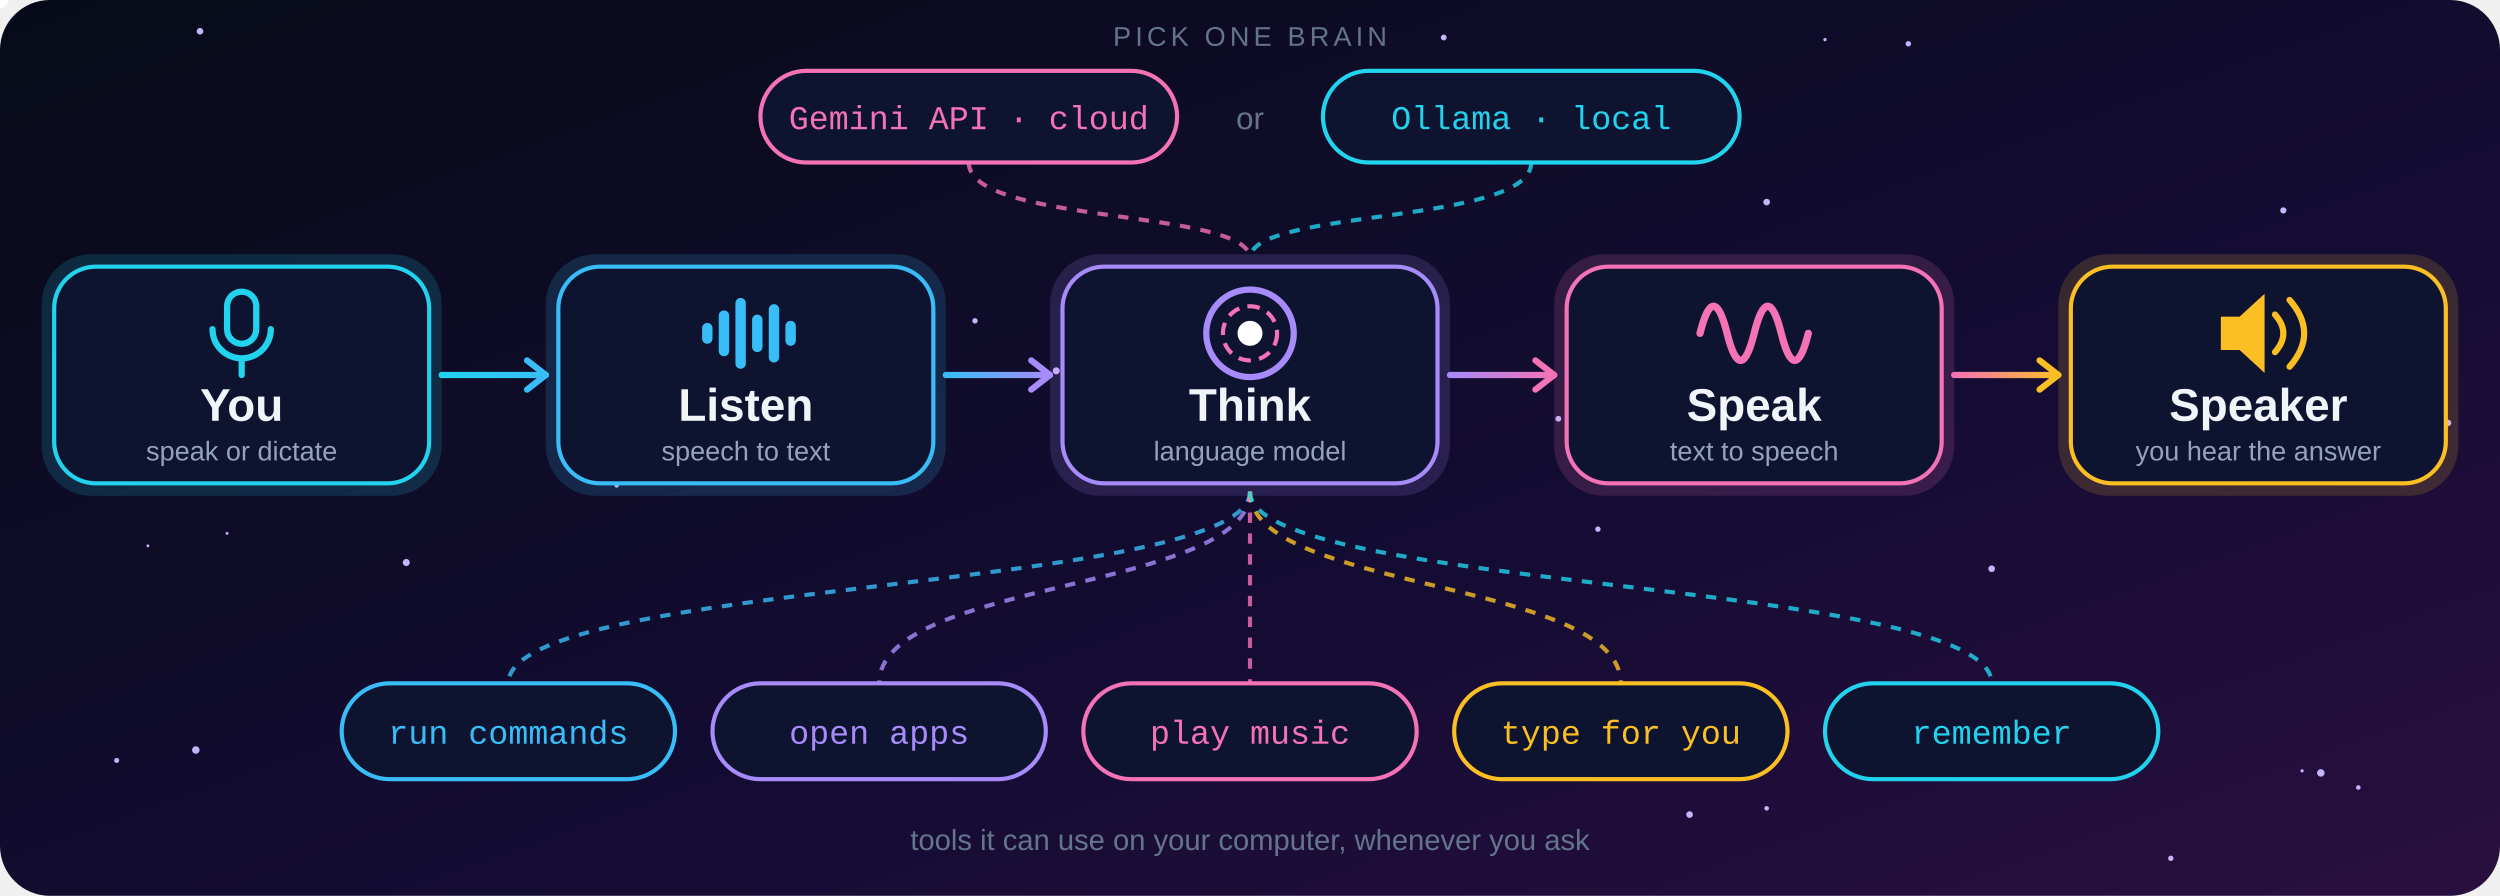
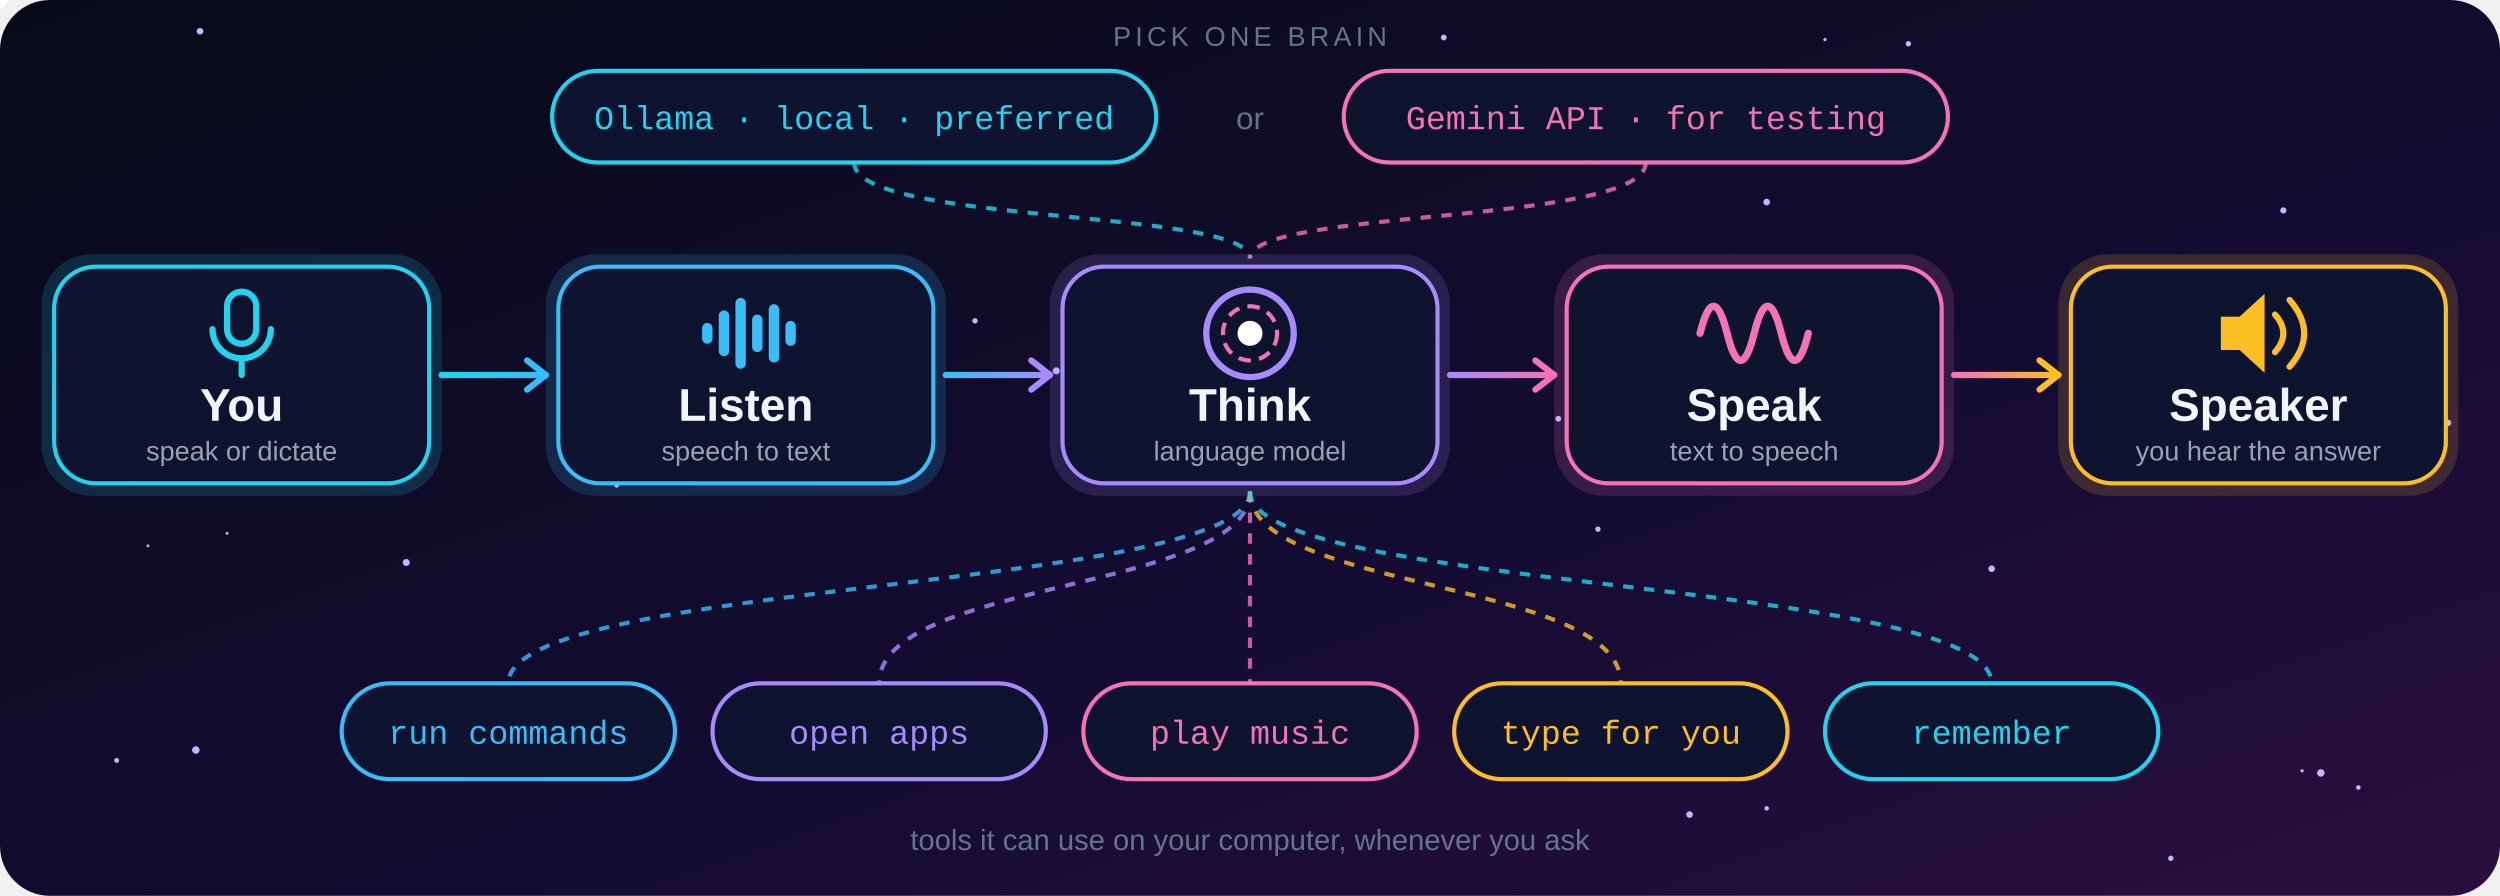
<svg xmlns="http://www.w3.org/2000/svg" viewBox="0 0 1200 430" width="1200" height="430" role="img" aria-label="How Jarvis works: you speak, it listens, thinks, speaks back, and can use tools">
  <defs>
    <linearGradient id="bg" x1="0" y1="0" x2="1" y2="1">
      <stop offset="0" stop-color="#070b18" />
      <stop offset="0.6" stop-color="#140c33" />
      <stop offset="1" stop-color="#2a0f3f" />
    </linearGradient>
  </defs>
  <rect width="1200" height="430" rx="24" fill="url(#bg)" />
  <circle cx="296" cy="233" r="1.1" fill="#c4b5fd">
    <animate attributeName="opacity" values="0.1;0.8;0.1" dur="3.8s" begin="-2.5s" repeatCount="indefinite" />
  </circle>
  <circle cx="96" cy="15" r="1.6" fill="#c4b5fd">
    <animate attributeName="opacity" values="0.1;0.8;0.1" dur="2.8s" begin="-0.9s" repeatCount="indefinite" />
  </circle>
  <circle cx="1175" cy="203" r="1.6" fill="#c4b5fd">
    <animate attributeName="opacity" values="0.1;0.8;0.1" dur="3.4s" begin="-2.6s" repeatCount="indefinite" />
  </circle>
  <circle cx="195" cy="270" r="1.7" fill="#c4b5fd">
    <animate attributeName="opacity" values="0.1;0.8;0.1" dur="3.6s" begin="-3.0s" repeatCount="indefinite" />
  </circle>
  <circle cx="799" cy="36" r="1.5" fill="#c4b5fd">
    <animate attributeName="opacity" values="0.1;0.8;0.1" dur="3.8s" begin="-1.2s" repeatCount="indefinite" />
  </circle>
  <circle cx="56" cy="365" r="1.2" fill="#c4b5fd">
    <animate attributeName="opacity" values="0.1;0.8;0.1" dur="4.2s" begin="-3.5s" repeatCount="indefinite" />
  </circle>
  <circle cx="848" cy="388" r="1.1" fill="#c4b5fd">
    <animate attributeName="opacity" values="0.1;0.8;0.1" dur="4.4s" begin="-1.8s" repeatCount="indefinite" />
  </circle>
  <circle cx="1105" cy="370" r="0.8" fill="#c4b5fd">
    <animate attributeName="opacity" values="0.1;0.8;0.1" dur="2.4s" begin="-0.9s" repeatCount="indefinite" />
  </circle>
  <circle cx="1140" cy="189" r="1.4" fill="#c4b5fd">
    <animate attributeName="opacity" values="0.1;0.8;0.1" dur="2.9s" begin="-2.0s" repeatCount="indefinite" />
  </circle>
  <circle cx="468" cy="154" r="1.3" fill="#c4b5fd">
    <animate attributeName="opacity" values="0.1;0.8;0.1" dur="3.8s" begin="-3.6s" repeatCount="indefinite" />
  </circle>
  <circle cx="811" cy="391" r="1.6" fill="#c4b5fd">
    <animate attributeName="opacity" values="0.1;0.8;0.1" dur="5.0s" begin="-2.7s" repeatCount="indefinite" />
  </circle>
  <circle cx="209" cy="363" r="1.8" fill="#c4b5fd">
    <animate attributeName="opacity" values="0.1;0.8;0.1" dur="4.7s" begin="-2.3s" repeatCount="indefinite" />
  </circle>
  <circle cx="848" cy="97" r="1.6" fill="#c4b5fd">
    <animate attributeName="opacity" values="0.1;0.8;0.1" dur="3.7s" begin="-1.1s" repeatCount="indefinite" />
  </circle>
  <circle cx="94" cy="360" r="1.8" fill="#c4b5fd">
    <animate attributeName="opacity" values="0.1;0.8;0.1" dur="2.3s" begin="-3.2s" repeatCount="indefinite" />
  </circle>
  <circle cx="496" cy="72" r="1.0" fill="#c4b5fd">
    <animate attributeName="opacity" values="0.1;0.8;0.1" dur="4.3s" begin="-3.5s" repeatCount="indefinite" />
  </circle>
  <circle cx="71" cy="262" r="0.7" fill="#c4b5fd">
    <animate attributeName="opacity" values="0.1;0.8;0.1" dur="4.2s" begin="-1.3s" repeatCount="indefinite" />
  </circle>
  <circle cx="1042" cy="412" r="1.3" fill="#c4b5fd">
    <animate attributeName="opacity" values="0.1;0.8;0.1" dur="5.0s" begin="-1.2s" repeatCount="indefinite" />
  </circle>
  <circle cx="109" cy="256" r="0.7" fill="#c4b5fd">
    <animate attributeName="opacity" values="0.1;0.8;0.1" dur="2.6s" begin="-1.6s" repeatCount="indefinite" />
  </circle>
  <circle cx="728" cy="74" r="0.7" fill="#c4b5fd">
    <animate attributeName="opacity" values="0.1;0.8;0.1" dur="4.6s" begin="-1.3s" repeatCount="indefinite" />
  </circle>
  <circle cx="1132" cy="378" r="1.1" fill="#c4b5fd">
    <animate attributeName="opacity" values="0.1;0.8;0.1" dur="3.4s" begin="-2.1s" repeatCount="indefinite" />
  </circle>
  <circle cx="767" cy="254" r="1.3" fill="#c4b5fd">
    <animate attributeName="opacity" values="0.1;0.8;0.1" dur="3.9s" begin="-3.8s" repeatCount="indefinite" />
  </circle>
  <circle cx="608" cy="187" r="1.5" fill="#c4b5fd">
    <animate attributeName="opacity" values="0.1;0.8;0.1" dur="2.7s" begin="-1.2s" repeatCount="indefinite" />
  </circle>
  <circle cx="1154" cy="224" r="1.3" fill="#c4b5fd">
    <animate attributeName="opacity" values="0.1;0.8;0.1" dur="2.0s" begin="-1.7s" repeatCount="indefinite" />
  </circle>
  <circle cx="693" cy="18" r="1.4" fill="#c4b5fd">
    <animate attributeName="opacity" values="0.1;0.8;0.1" dur="3.9s" begin="-0.2s" repeatCount="indefinite" />
  </circle>
  <circle cx="748" cy="201" r="1.4" fill="#c4b5fd">
    <animate attributeName="opacity" values="0.1;0.8;0.1" dur="3.1s" begin="-2.8s" repeatCount="indefinite" />
  </circle>
  <circle cx="876" cy="19" r="0.8" fill="#c4b5fd">
    <animate attributeName="opacity" values="0.1;0.8;0.1" dur="4.0s" begin="-3.9s" repeatCount="indefinite" />
  </circle>
  <circle cx="311" cy="197" r="1.4" fill="#c4b5fd">
    <animate attributeName="opacity" values="0.1;0.8;0.1" dur="3.0s" begin="-1.5s" repeatCount="indefinite" />
  </circle>
  <circle cx="383" cy="161" r="1.4" fill="#c4b5fd">
    <animate attributeName="opacity" values="0.1;0.8;0.1" dur="2.9s" begin="-1.5s" repeatCount="indefinite" />
  </circle>
  <circle cx="916" cy="21" r="1.3" fill="#c4b5fd">
    <animate attributeName="opacity" values="0.1;0.8;0.1" dur="4.2s" begin="-1.2s" repeatCount="indefinite" />
  </circle>
  <circle cx="278" cy="340" r="1.0" fill="#c4b5fd">
    <animate attributeName="opacity" values="0.1;0.8;0.1" dur="2.6s" begin="-1.7s" repeatCount="indefinite" />
  </circle>
  <circle cx="830" cy="52" r="1.1" fill="#c4b5fd">
    <animate attributeName="opacity" values="0.1;0.8;0.1" dur="3.0s" begin="-3.3s" repeatCount="indefinite" />
  </circle>
  <circle cx="529" cy="361" r="0.9" fill="#c4b5fd">
    <animate attributeName="opacity" values="0.1;0.8;0.1" dur="3.0s" begin="-2.6s" repeatCount="indefinite" />
  </circle>
  <circle cx="1046" cy="195" r="0.9" fill="#c4b5fd">
    <animate attributeName="opacity" values="0.1;0.8;0.1" dur="2.4s" begin="-2.1s" repeatCount="indefinite" />
  </circle>
  <circle cx="241" cy="341" r="1.6" fill="#c4b5fd">
    <animate attributeName="opacity" values="0.1;0.8;0.1" dur="2.6s" begin="-1.1s" repeatCount="indefinite" />
  </circle>
  <circle cx="956" cy="273" r="1.6" fill="#c4b5fd">
    <animate attributeName="opacity" values="0.1;0.8;0.1" dur="3.0s" begin="-0.5s" repeatCount="indefinite" />
  </circle>
  <circle cx="359" cy="335" r="1.0" fill="#c4b5fd">
    <animate attributeName="opacity" values="0.1;0.8;0.1" dur="3.0s" begin="-1.7s" repeatCount="indefinite" />
  </circle>
  <circle cx="507" cy="178" r="1.7" fill="#c4b5fd">
    <animate attributeName="opacity" values="0.1;0.8;0.1" dur="2.5s" begin="-0.0s" repeatCount="indefinite" />
  </circle>
  <circle cx="1114" cy="371" r="1.8" fill="#c4b5fd">
    <animate attributeName="opacity" values="0.1;0.8;0.1" dur="3.3s" begin="-3.8s" repeatCount="indefinite" />
  </circle>
  <circle cx="1096" cy="101" r="1.5" fill="#c4b5fd">
    <animate attributeName="opacity" values="0.1;0.8;0.1" dur="4.5s" begin="-2.7s" repeatCount="indefinite" />
  </circle>
  <circle cx="622" cy="129" r="1.1" fill="#c4b5fd">
    <animate attributeName="opacity" values="0.1;0.8;0.1" dur="2.7s" begin="-0.3s" repeatCount="indefinite" />
  </circle>
  <rect x="20" y="122" width="192" height="116" rx="24" fill="#22d3ee" opacity="0.16">
    <animate attributeName="opacity" values="0.08;0.28;0.08" dur="3s" begin="-0.0s" repeatCount="indefinite" />
  </rect>
  <rect x="26" y="128" width="180" height="104" rx="20" fill="#0e1330" stroke="#22d3ee" stroke-width="2" />
  <rect x="109.0" y="140" width="14" height="25" rx="7" fill="none" stroke="#22d3ee" stroke-width="3" />
  <path d="M102.0 158 a14 14 0 0 0 28 0 M116.0 172 v8" fill="none" stroke="#22d3ee" stroke-width="3" stroke-linecap="round" />
  <text x="116.0" y="202" text-anchor="middle" font-family="'Segoe UI','Helvetica Neue',Arial,sans-serif" font-size="22" font-weight="700" fill="#f1f5f9">You</text>
  <text x="116.0" y="221" text-anchor="middle" font-family="'Segoe UI','Helvetica Neue',Arial,sans-serif" font-size="13" fill="#94a3b8">speak or dictate</text>
  <rect x="262" y="122" width="192" height="116" rx="24" fill="#38bdf8" opacity="0.16">
    <animate attributeName="opacity" values="0.08;0.28;0.08" dur="3s" begin="-0.6s" repeatCount="indefinite" />
  </rect>
  <rect x="268" y="128" width="180" height="104" rx="20" fill="#0e1330" stroke="#38bdf8" stroke-width="2" />
  <rect x="337.0" y="155.0" width="5" height="10" rx="2.5" fill="#38bdf8">
    <animate attributeName="height" values="10;4;10" dur="0.90s" repeatCount="indefinite" />
    <animate attributeName="y" values="155.0;158;155.0" dur="0.90s" repeatCount="indefinite" />
  </rect>
  <rect x="345.0" y="149.0" width="5" height="22" rx="2.5" fill="#38bdf8">
    <animate attributeName="height" values="22;9;22" dur="1.03s" repeatCount="indefinite" />
    <animate attributeName="y" values="149.0;156;149.0" dur="1.03s" repeatCount="indefinite" />
  </rect>
  <rect x="353.0" y="143.0" width="5" height="34" rx="2.5" fill="#38bdf8">
    <animate attributeName="height" values="34;14;34" dur="1.16s" repeatCount="indefinite" />
    <animate attributeName="y" values="143.0;153;143.0" dur="1.16s" repeatCount="indefinite" />
  </rect>
  <rect x="361.0" y="151.0" width="5" height="18" rx="2.5" fill="#38bdf8">
    <animate attributeName="height" values="18;7;18" dur="1.29s" repeatCount="indefinite" />
    <animate attributeName="y" values="151.0;156;151.0" dur="1.29s" repeatCount="indefinite" />
  </rect>
  <rect x="369.0" y="146.0" width="5" height="28" rx="2.5" fill="#38bdf8">
    <animate attributeName="height" values="28;11;28" dur="1.42s" repeatCount="indefinite" />
    <animate attributeName="y" values="146.0;154;146.0" dur="1.42s" repeatCount="indefinite" />
  </rect>
  <rect x="377.0" y="154.0" width="5" height="12" rx="2.5" fill="#38bdf8">
    <animate attributeName="height" values="12;5;12" dur="1.55s" repeatCount="indefinite" />
    <animate attributeName="y" values="154.0;158;154.0" dur="1.55s" repeatCount="indefinite" />
  </rect>
  <text x="358.0" y="202" text-anchor="middle" font-family="'Segoe UI','Helvetica Neue',Arial,sans-serif" font-size="22" font-weight="700" fill="#f1f5f9">Listen</text>
  <text x="358.0" y="221" text-anchor="middle" font-family="'Segoe UI','Helvetica Neue',Arial,sans-serif" font-size="13" fill="#94a3b8">speech to text</text>
  <rect x="504" y="122" width="192" height="116" rx="24" fill="#a78bfa" opacity="0.16">
    <animate attributeName="opacity" values="0.08;0.28;0.08" dur="3s" begin="-1.2s" repeatCount="indefinite" />
  </rect>
  <rect x="510" y="128" width="180" height="104" rx="20" fill="#0e1330" stroke="#a78bfa" stroke-width="2" />
  <circle cx="600.0" cy="160" r="21" fill="none" stroke="#a78bfa" stroke-width="3" />
  <circle cx="600.0" cy="160" r="13" fill="none" stroke="#f472b6" stroke-width="2" stroke-dasharray="6 4">
    <animateTransform attributeName="transform" type="rotate" from="0 600.0 160" to="360 600.0 160" dur="8s" repeatCount="indefinite" />
  </circle>
  <circle cx="600.0" cy="160" r="6" fill="#fff">
    <animate attributeName="r" values="5;8;5" dur="2s" repeatCount="indefinite" />
  </circle>
  <text x="600.0" y="202" text-anchor="middle" font-family="'Segoe UI','Helvetica Neue',Arial,sans-serif" font-size="22" font-weight="700" fill="#f1f5f9">Think</text>
  <text x="600.0" y="221" text-anchor="middle" font-family="'Segoe UI','Helvetica Neue',Arial,sans-serif" font-size="13" fill="#94a3b8">language model</text>
  <rect x="746" y="122" width="192" height="116" rx="24" fill="#f472b6" opacity="0.16">
    <animate attributeName="opacity" values="0.08;0.28;0.08" dur="3s" begin="-1.8s" repeatCount="indefinite" />
  </rect>
  <rect x="752" y="128" width="180" height="104" rx="20" fill="#0e1330" stroke="#f472b6" stroke-width="2" />
  <path d="M816.0 160 q6.5 -26 13 0 t13 0 t13 0 t13 0" fill="none" stroke="#f472b6" stroke-width="3.5" stroke-linecap="round">
    <animate attributeName="d" dur="1.4s" repeatCount="indefinite" values="M816.0 160 q6.5 -26 13 0 t13 0 t13 0 t13 0;M816.0 160 q6.5 26 13 0 t13 0 t13 0 t13 0;M816.0 160 q6.5 -26 13 0 t13 0 t13 0 t13 0" />
  </path>
  <text x="842.0" y="202" text-anchor="middle" font-family="'Segoe UI','Helvetica Neue',Arial,sans-serif" font-size="22" font-weight="700" fill="#f1f5f9">Speak</text>
  <text x="842.0" y="221" text-anchor="middle" font-family="'Segoe UI','Helvetica Neue',Arial,sans-serif" font-size="13" fill="#94a3b8">text to speech</text>
  <rect x="988" y="122" width="192" height="116" rx="24" fill="#fbbf24" opacity="0.16">
    <animate attributeName="opacity" values="0.08;0.28;0.08" dur="3s" begin="-2.4s" repeatCount="indefinite" />
  </rect>
  <rect x="994" y="128" width="180" height="104" rx="20" fill="#0e1330" stroke="#fbbf24" stroke-width="2" />
  <path d="M1066.0 152 h9 l12 -11 v38 l-12 -11 h-9 z" fill="#fbbf24" />
  <path d="M1092.0 151 q8 9 0 18 M1099.0 144 q14 16 0 32" fill="none" stroke="#fbbf24" stroke-width="3" stroke-linecap="round">
    <animate attributeName="opacity" values="1;0.35;1" dur="1.6s" repeatCount="indefinite" />
  </path>
  <text x="1084.0" y="202" text-anchor="middle" font-family="'Segoe UI','Helvetica Neue',Arial,sans-serif" font-size="22" font-weight="700" fill="#f1f5f9">Speaker</text>
  <text x="1084.0" y="221" text-anchor="middle" font-family="'Segoe UI','Helvetica Neue',Arial,sans-serif" font-size="13" fill="#94a3b8">you hear the answer</text>
  <defs>
    <linearGradient id="ar0" gradientUnits="userSpaceOnUse" x1="212" y1="0" x2="262" y2="0">
      <stop offset="0" stop-color="#22d3ee" />
      <stop offset="1" stop-color="#38bdf8" />
    </linearGradient>
  </defs>
  <path id="p0" d="M212 180.0 H262" stroke="url(#ar0)" stroke-width="3" stroke-linecap="round" />
  <path d="M253 173.0 L262 180.0 L253 187.0" fill="none" stroke="#38bdf8" stroke-width="3" stroke-linecap="round" stroke-linejoin="round" />
  <circle r="3.6" fill="#fff">
    <animateMotion dur="1.8s" begin="-0.0s" repeatCount="indefinite">
      <mpath href="#p0" />
    </animateMotion>
    <animate attributeName="opacity" values="0;1;1;0" dur="1.8s" begin="-0.0s" repeatCount="indefinite" />
  </circle>
  <circle r="3.6" fill="#fff">
    <animateMotion dur="1.8s" begin="-0.6s" repeatCount="indefinite">
      <mpath href="#p0" />
    </animateMotion>
    <animate attributeName="opacity" values="0;1;1;0" dur="1.8s" begin="-0.6s" repeatCount="indefinite" />
  </circle>
  <circle r="3.6" fill="#fff">
    <animateMotion dur="1.8s" begin="-1.2s" repeatCount="indefinite">
      <mpath href="#p0" />
    </animateMotion>
    <animate attributeName="opacity" values="0;1;1;0" dur="1.8s" begin="-1.2s" repeatCount="indefinite" />
  </circle>
  <defs>
    <linearGradient id="ar1" gradientUnits="userSpaceOnUse" x1="454" y1="0" x2="504" y2="0">
      <stop offset="0" stop-color="#38bdf8" />
      <stop offset="1" stop-color="#a78bfa" />
    </linearGradient>
  </defs>
  <path id="p1" d="M454 180.0 H504" stroke="url(#ar1)" stroke-width="3" stroke-linecap="round" />
  <path d="M495 173.0 L504 180.0 L495 187.0" fill="none" stroke="#a78bfa" stroke-width="3" stroke-linecap="round" stroke-linejoin="round" />
  <circle r="3.6" fill="#fff">
    <animateMotion dur="1.8s" begin="-0.0s" repeatCount="indefinite">
      <mpath href="#p1" />
    </animateMotion>
    <animate attributeName="opacity" values="0;1;1;0" dur="1.8s" begin="-0.0s" repeatCount="indefinite" />
  </circle>
  <circle r="3.6" fill="#fff">
    <animateMotion dur="1.8s" begin="-0.6s" repeatCount="indefinite">
      <mpath href="#p1" />
    </animateMotion>
    <animate attributeName="opacity" values="0;1;1;0" dur="1.8s" begin="-0.6s" repeatCount="indefinite" />
  </circle>
  <circle r="3.6" fill="#fff">
    <animateMotion dur="1.8s" begin="-1.2s" repeatCount="indefinite">
      <mpath href="#p1" />
    </animateMotion>
    <animate attributeName="opacity" values="0;1;1;0" dur="1.8s" begin="-1.2s" repeatCount="indefinite" />
  </circle>
  <defs>
    <linearGradient id="ar2" gradientUnits="userSpaceOnUse" x1="696" y1="0" x2="746" y2="0">
      <stop offset="0" stop-color="#a78bfa" />
      <stop offset="1" stop-color="#f472b6" />
    </linearGradient>
  </defs>
  <path id="p2" d="M696 180.0 H746" stroke="url(#ar2)" stroke-width="3" stroke-linecap="round" />
  <path d="M737 173.0 L746 180.0 L737 187.0" fill="none" stroke="#f472b6" stroke-width="3" stroke-linecap="round" stroke-linejoin="round" />
  <circle r="3.6" fill="#fff">
    <animateMotion dur="1.8s" begin="-0.0s" repeatCount="indefinite">
      <mpath href="#p2" />
    </animateMotion>
    <animate attributeName="opacity" values="0;1;1;0" dur="1.8s" begin="-0.0s" repeatCount="indefinite" />
  </circle>
  <circle r="3.6" fill="#fff">
    <animateMotion dur="1.8s" begin="-0.6s" repeatCount="indefinite">
      <mpath href="#p2" />
    </animateMotion>
    <animate attributeName="opacity" values="0;1;1;0" dur="1.8s" begin="-0.6s" repeatCount="indefinite" />
  </circle>
  <circle r="3.6" fill="#fff">
    <animateMotion dur="1.8s" begin="-1.2s" repeatCount="indefinite">
      <mpath href="#p2" />
    </animateMotion>
    <animate attributeName="opacity" values="0;1;1;0" dur="1.8s" begin="-1.2s" repeatCount="indefinite" />
  </circle>
  <defs>
    <linearGradient id="ar3" gradientUnits="userSpaceOnUse" x1="938" y1="0" x2="988" y2="0">
      <stop offset="0" stop-color="#f472b6" />
      <stop offset="1" stop-color="#fbbf24" />
    </linearGradient>
  </defs>
  <path id="p3" d="M938 180.0 H988" stroke="url(#ar3)" stroke-width="3" stroke-linecap="round" />
  <path d="M979 173.0 L988 180.0 L979 187.0" fill="none" stroke="#fbbf24" stroke-width="3" stroke-linecap="round" stroke-linejoin="round" />
  <circle r="3.6" fill="#fff">
    <animateMotion dur="1.8s" begin="-0.0s" repeatCount="indefinite">
      <mpath href="#p3" />
    </animateMotion>
    <animate attributeName="opacity" values="0;1;1;0" dur="1.8s" begin="-0.0s" repeatCount="indefinite" />
  </circle>
  <circle r="3.6" fill="#fff">
    <animateMotion dur="1.8s" begin="-0.6s" repeatCount="indefinite">
      <mpath href="#p3" />
    </animateMotion>
    <animate attributeName="opacity" values="0;1;1;0" dur="1.8s" begin="-0.6s" repeatCount="indefinite" />
  </circle>
  <circle r="3.6" fill="#fff">
    <animateMotion dur="1.8s" begin="-1.2s" repeatCount="indefinite">
      <mpath href="#p3" />
    </animateMotion>
    <animate attributeName="opacity" values="0;1;1;0" dur="1.8s" begin="-1.2s" repeatCount="indefinite" />
  </circle>
-   <path d="M465.0 78 C465.0 108 600.0 100 600.0 124" fill="none" stroke="#f472b6" stroke-width="2" stroke-dasharray="5 5" opacity="0.8">
-     <animate attributeName="stroke-dashoffset" values="0;-20" dur="1.2s" repeatCount="indefinite" />
-   </path>
-   <rect x="365.0" y="34" width="200" height="44" rx="22" fill="#0e1330" stroke="#f472b6" stroke-width="2" />
-   <text x="465.0" y="62" text-anchor="middle" font-family="'SFMono-Regular',Consolas,'Liberation Mono',monospace" font-size="16" fill="#f472b6">Gemini API  ·  cloud</text>
-   <path d="M735.0 78 C735.0 108 600.0 100 600.0 124" fill="none" stroke="#22d3ee" stroke-width="2" stroke-dasharray="5 5" opacity="0.8">
-     <animate attributeName="stroke-dashoffset" values="0;-20" dur="1.2s" repeatCount="indefinite" />
-   </path>
-   <rect x="635.0" y="34" width="200" height="44" rx="22" fill="#0e1330" stroke="#22d3ee" stroke-width="2" />
-   <text x="735.0" y="62" text-anchor="middle" font-family="'SFMono-Regular',Consolas,'Liberation Mono',monospace" font-size="16" fill="#22d3ee">Ollama  ·  local</text>
+   <path d="M410.0 78 C410.0 108 600.0 100 600.0 124" fill="none" stroke="#22d3ee" stroke-width="2" stroke-dasharray="5 5" opacity="0.8">
+     <animate attributeName="stroke-dashoffset" values="0;-20" dur="1.2s" repeatCount="indefinite" />
+   </path>
+   <rect x="265.0" y="34" width="290" height="44" rx="22" fill="#0e1330" stroke="#22d3ee" stroke-width="2" />
+   <text x="410.0" y="62" text-anchor="middle" font-family="'SFMono-Regular',Consolas,'Liberation Mono',monospace" font-size="16" fill="#22d3ee">Ollama  ·  local  ·  preferred</text>
+   <path d="M790.0 78 C790.0 108 600.0 100 600.0 124" fill="none" stroke="#f472b6" stroke-width="2" stroke-dasharray="5 5" opacity="0.8">
+     <animate attributeName="stroke-dashoffset" values="0;-20" dur="1.2s" repeatCount="indefinite" />
+   </path>
+   <rect x="645.0" y="34" width="290" height="44" rx="22" fill="#0e1330" stroke="#f472b6" stroke-width="2" />
+   <text x="790.0" y="62" text-anchor="middle" font-family="'SFMono-Regular',Consolas,'Liberation Mono',monospace" font-size="16" fill="#f472b6">Gemini API  ·  for testing</text>
  <text x="600.0" y="62" text-anchor="middle" font-family="'Segoe UI','Helvetica Neue',Arial,sans-serif" font-size="15" fill="#64748b">or</text>
  <text x="600.0" y="22" text-anchor="middle" font-family="'Segoe UI','Helvetica Neue',Arial,sans-serif" font-size="13" letter-spacing="2" fill="#64748b">PICK ONE BRAIN</text>
  <path d="M600.0 236 C600.0 284 244.0 278 244.0 328" fill="none" stroke="#38bdf8" stroke-width="2" stroke-dasharray="5 5" opacity="0.8">
    <animate attributeName="stroke-dashoffset" values="0;-20" dur="1.2s" repeatCount="indefinite" />
  </path>
  <rect x="164.0" y="328" width="160" height="46" rx="23" fill="#0e1330" stroke="#38bdf8" stroke-width="2" />
  <text x="244.0" y="357" text-anchor="middle" font-family="'SFMono-Regular',Consolas,'Liberation Mono',monospace" font-size="16" fill="#38bdf8">run commands</text>
  <path d="M600.0 236 C600.0 284 422.0 278 422.0 328" fill="none" stroke="#a78bfa" stroke-width="2" stroke-dasharray="5 5" opacity="0.8">
    <animate attributeName="stroke-dashoffset" values="0;-20" dur="1.2s" repeatCount="indefinite" />
  </path>
  <rect x="342.0" y="328" width="160" height="46" rx="23" fill="#0e1330" stroke="#a78bfa" stroke-width="2" />
  <text x="422.0" y="357" text-anchor="middle" font-family="'SFMono-Regular',Consolas,'Liberation Mono',monospace" font-size="16" fill="#a78bfa">open apps</text>
  <path d="M600.0 236 C600.0 284 600.0 278 600.0 328" fill="none" stroke="#f472b6" stroke-width="2" stroke-dasharray="5 5" opacity="0.8">
    <animate attributeName="stroke-dashoffset" values="0;-20" dur="1.2s" repeatCount="indefinite" />
  </path>
  <rect x="520.0" y="328" width="160" height="46" rx="23" fill="#0e1330" stroke="#f472b6" stroke-width="2" />
  <text x="600.0" y="357" text-anchor="middle" font-family="'SFMono-Regular',Consolas,'Liberation Mono',monospace" font-size="16" fill="#f472b6">play music</text>
  <path d="M600.0 236 C600.0 284 778.0 278 778.0 328" fill="none" stroke="#fbbf24" stroke-width="2" stroke-dasharray="5 5" opacity="0.8">
    <animate attributeName="stroke-dashoffset" values="0;-20" dur="1.2s" repeatCount="indefinite" />
  </path>
  <rect x="698.0" y="328" width="160" height="46" rx="23" fill="#0e1330" stroke="#fbbf24" stroke-width="2" />
  <text x="778.0" y="357" text-anchor="middle" font-family="'SFMono-Regular',Consolas,'Liberation Mono',monospace" font-size="16" fill="#fbbf24">type for you</text>
  <path d="M600.0 236 C600.0 284 956.0 278 956.0 328" fill="none" stroke="#22d3ee" stroke-width="2" stroke-dasharray="5 5" opacity="0.8">
    <animate attributeName="stroke-dashoffset" values="0;-20" dur="1.2s" repeatCount="indefinite" />
  </path>
  <rect x="876.0" y="328" width="160" height="46" rx="23" fill="#0e1330" stroke="#22d3ee" stroke-width="2" />
  <text x="956.0" y="357" text-anchor="middle" font-family="'SFMono-Regular',Consolas,'Liberation Mono',monospace" font-size="16" fill="#22d3ee">remember</text>
  <text x="600.0" y="408" text-anchor="middle" font-family="'Segoe UI','Helvetica Neue',Arial,sans-serif" font-size="14" fill="#64748b">tools it can use on your computer, whenever you ask</text>
</svg>
